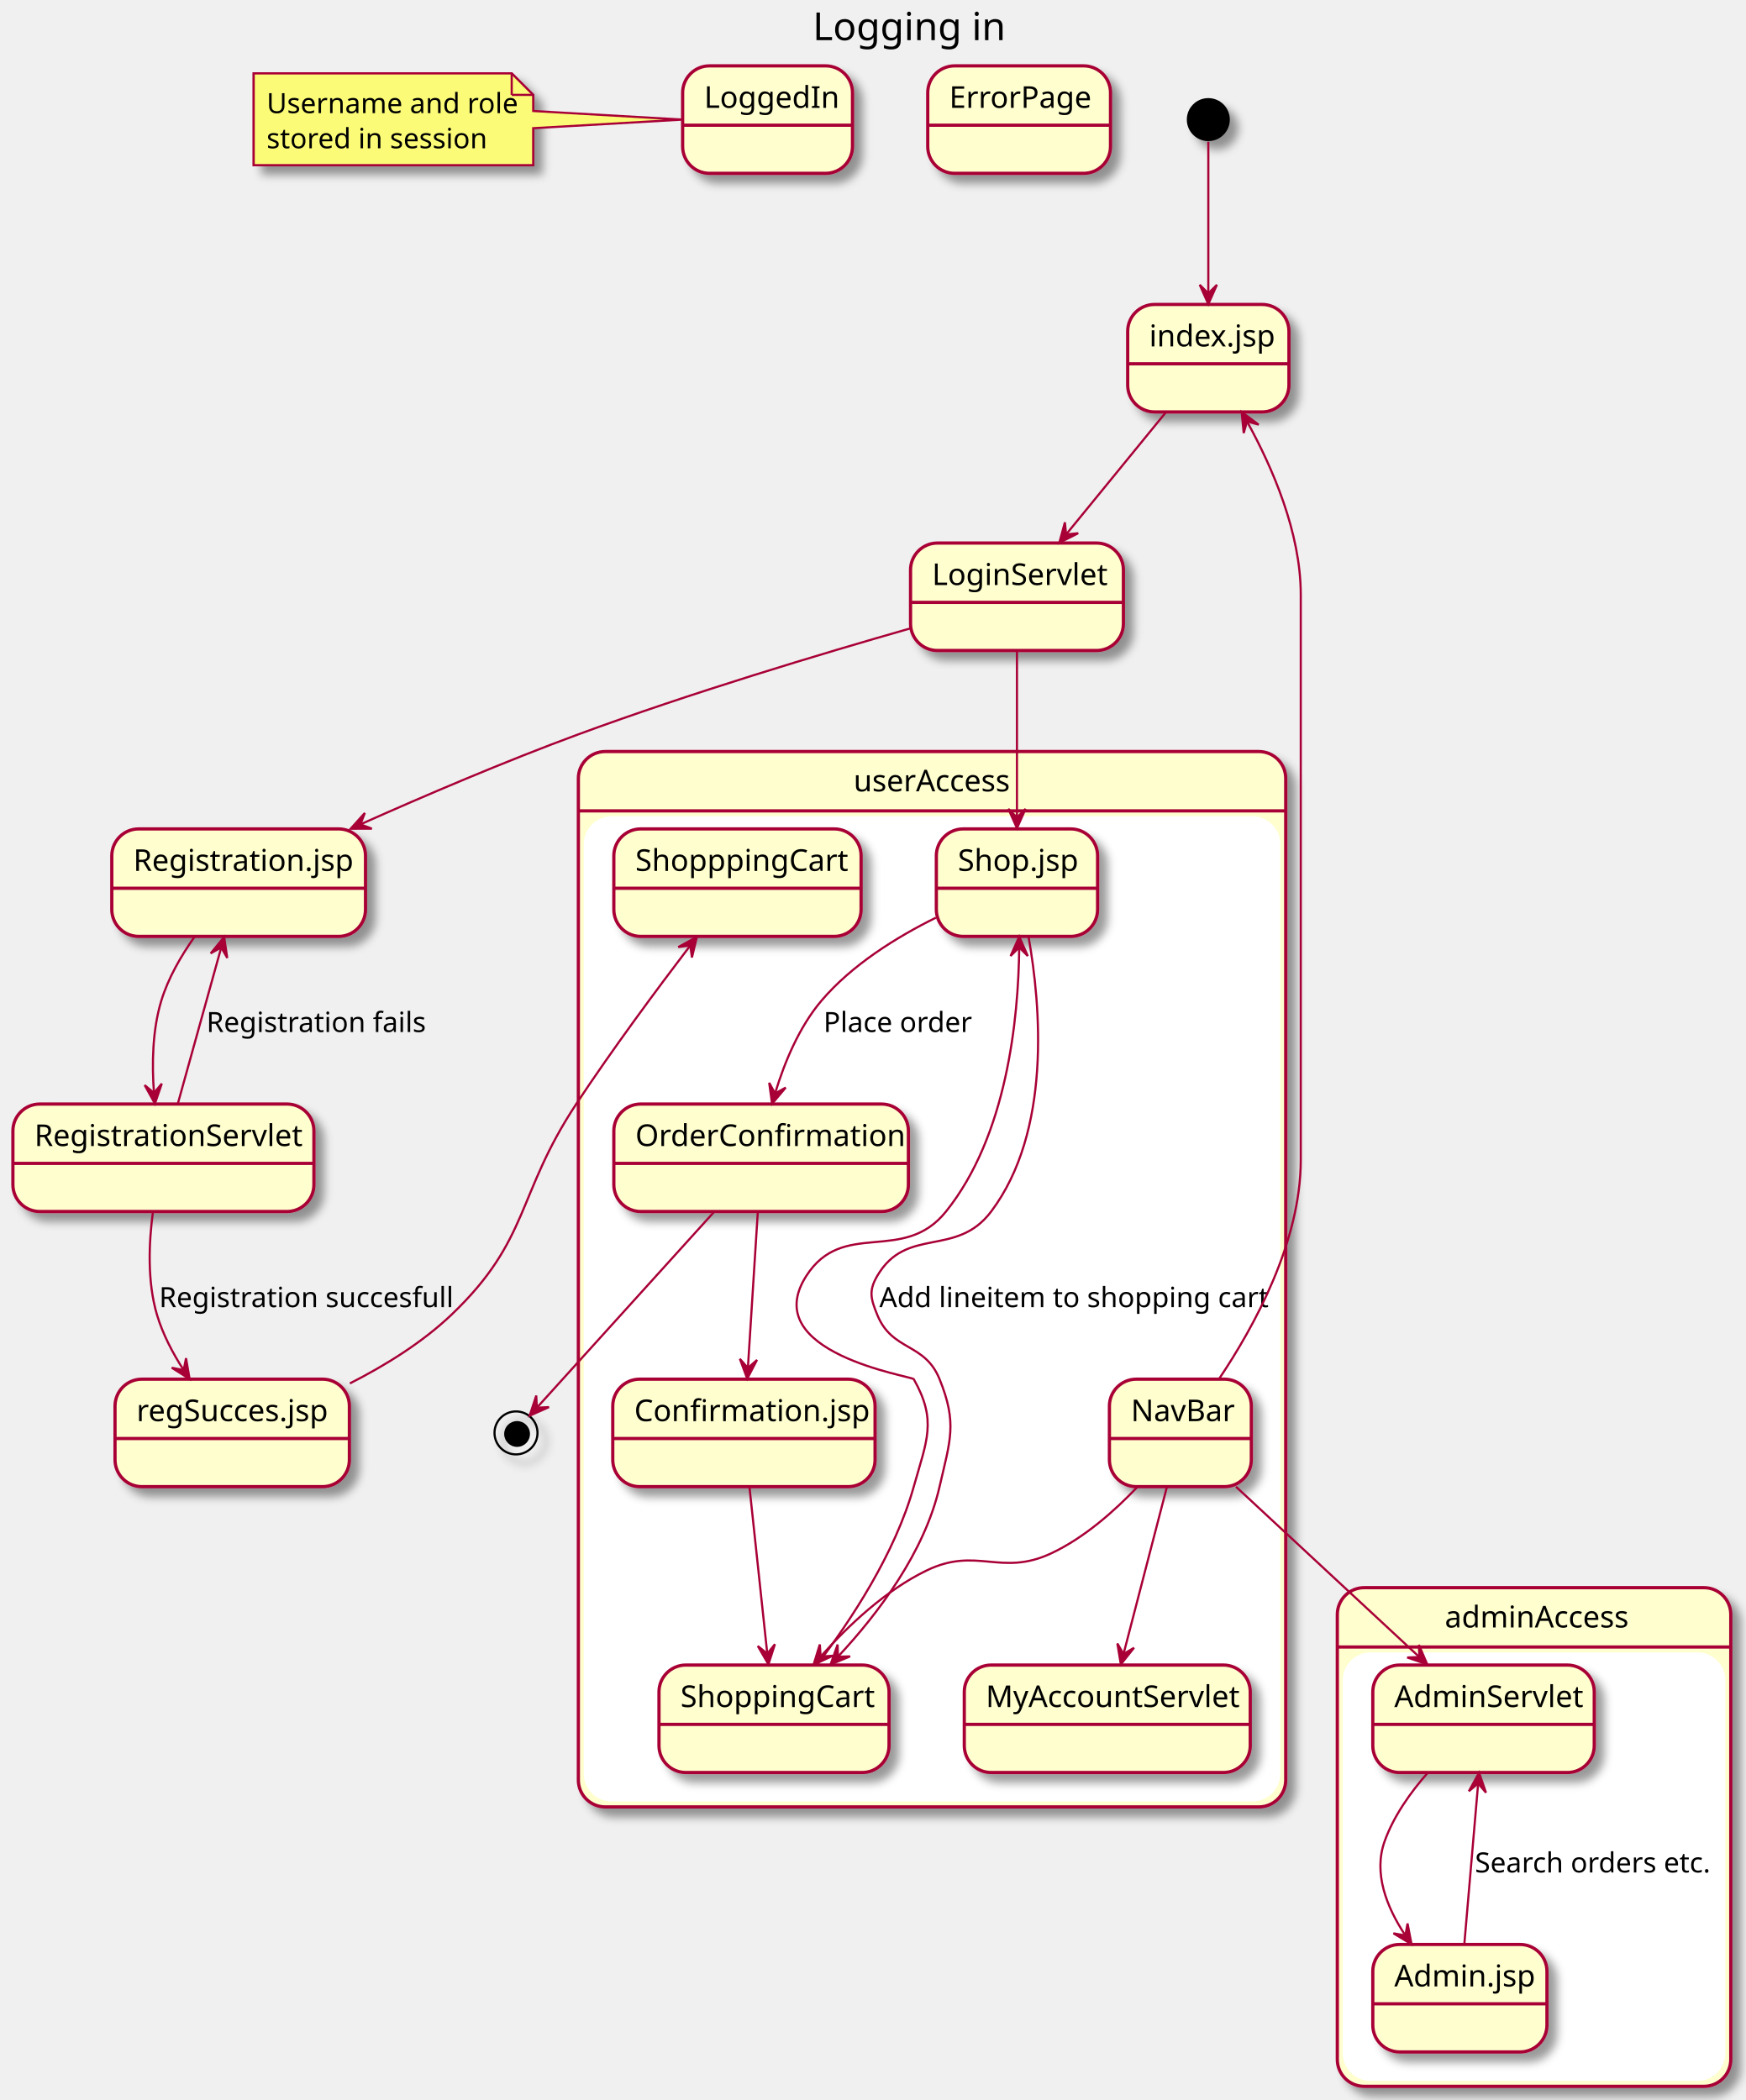
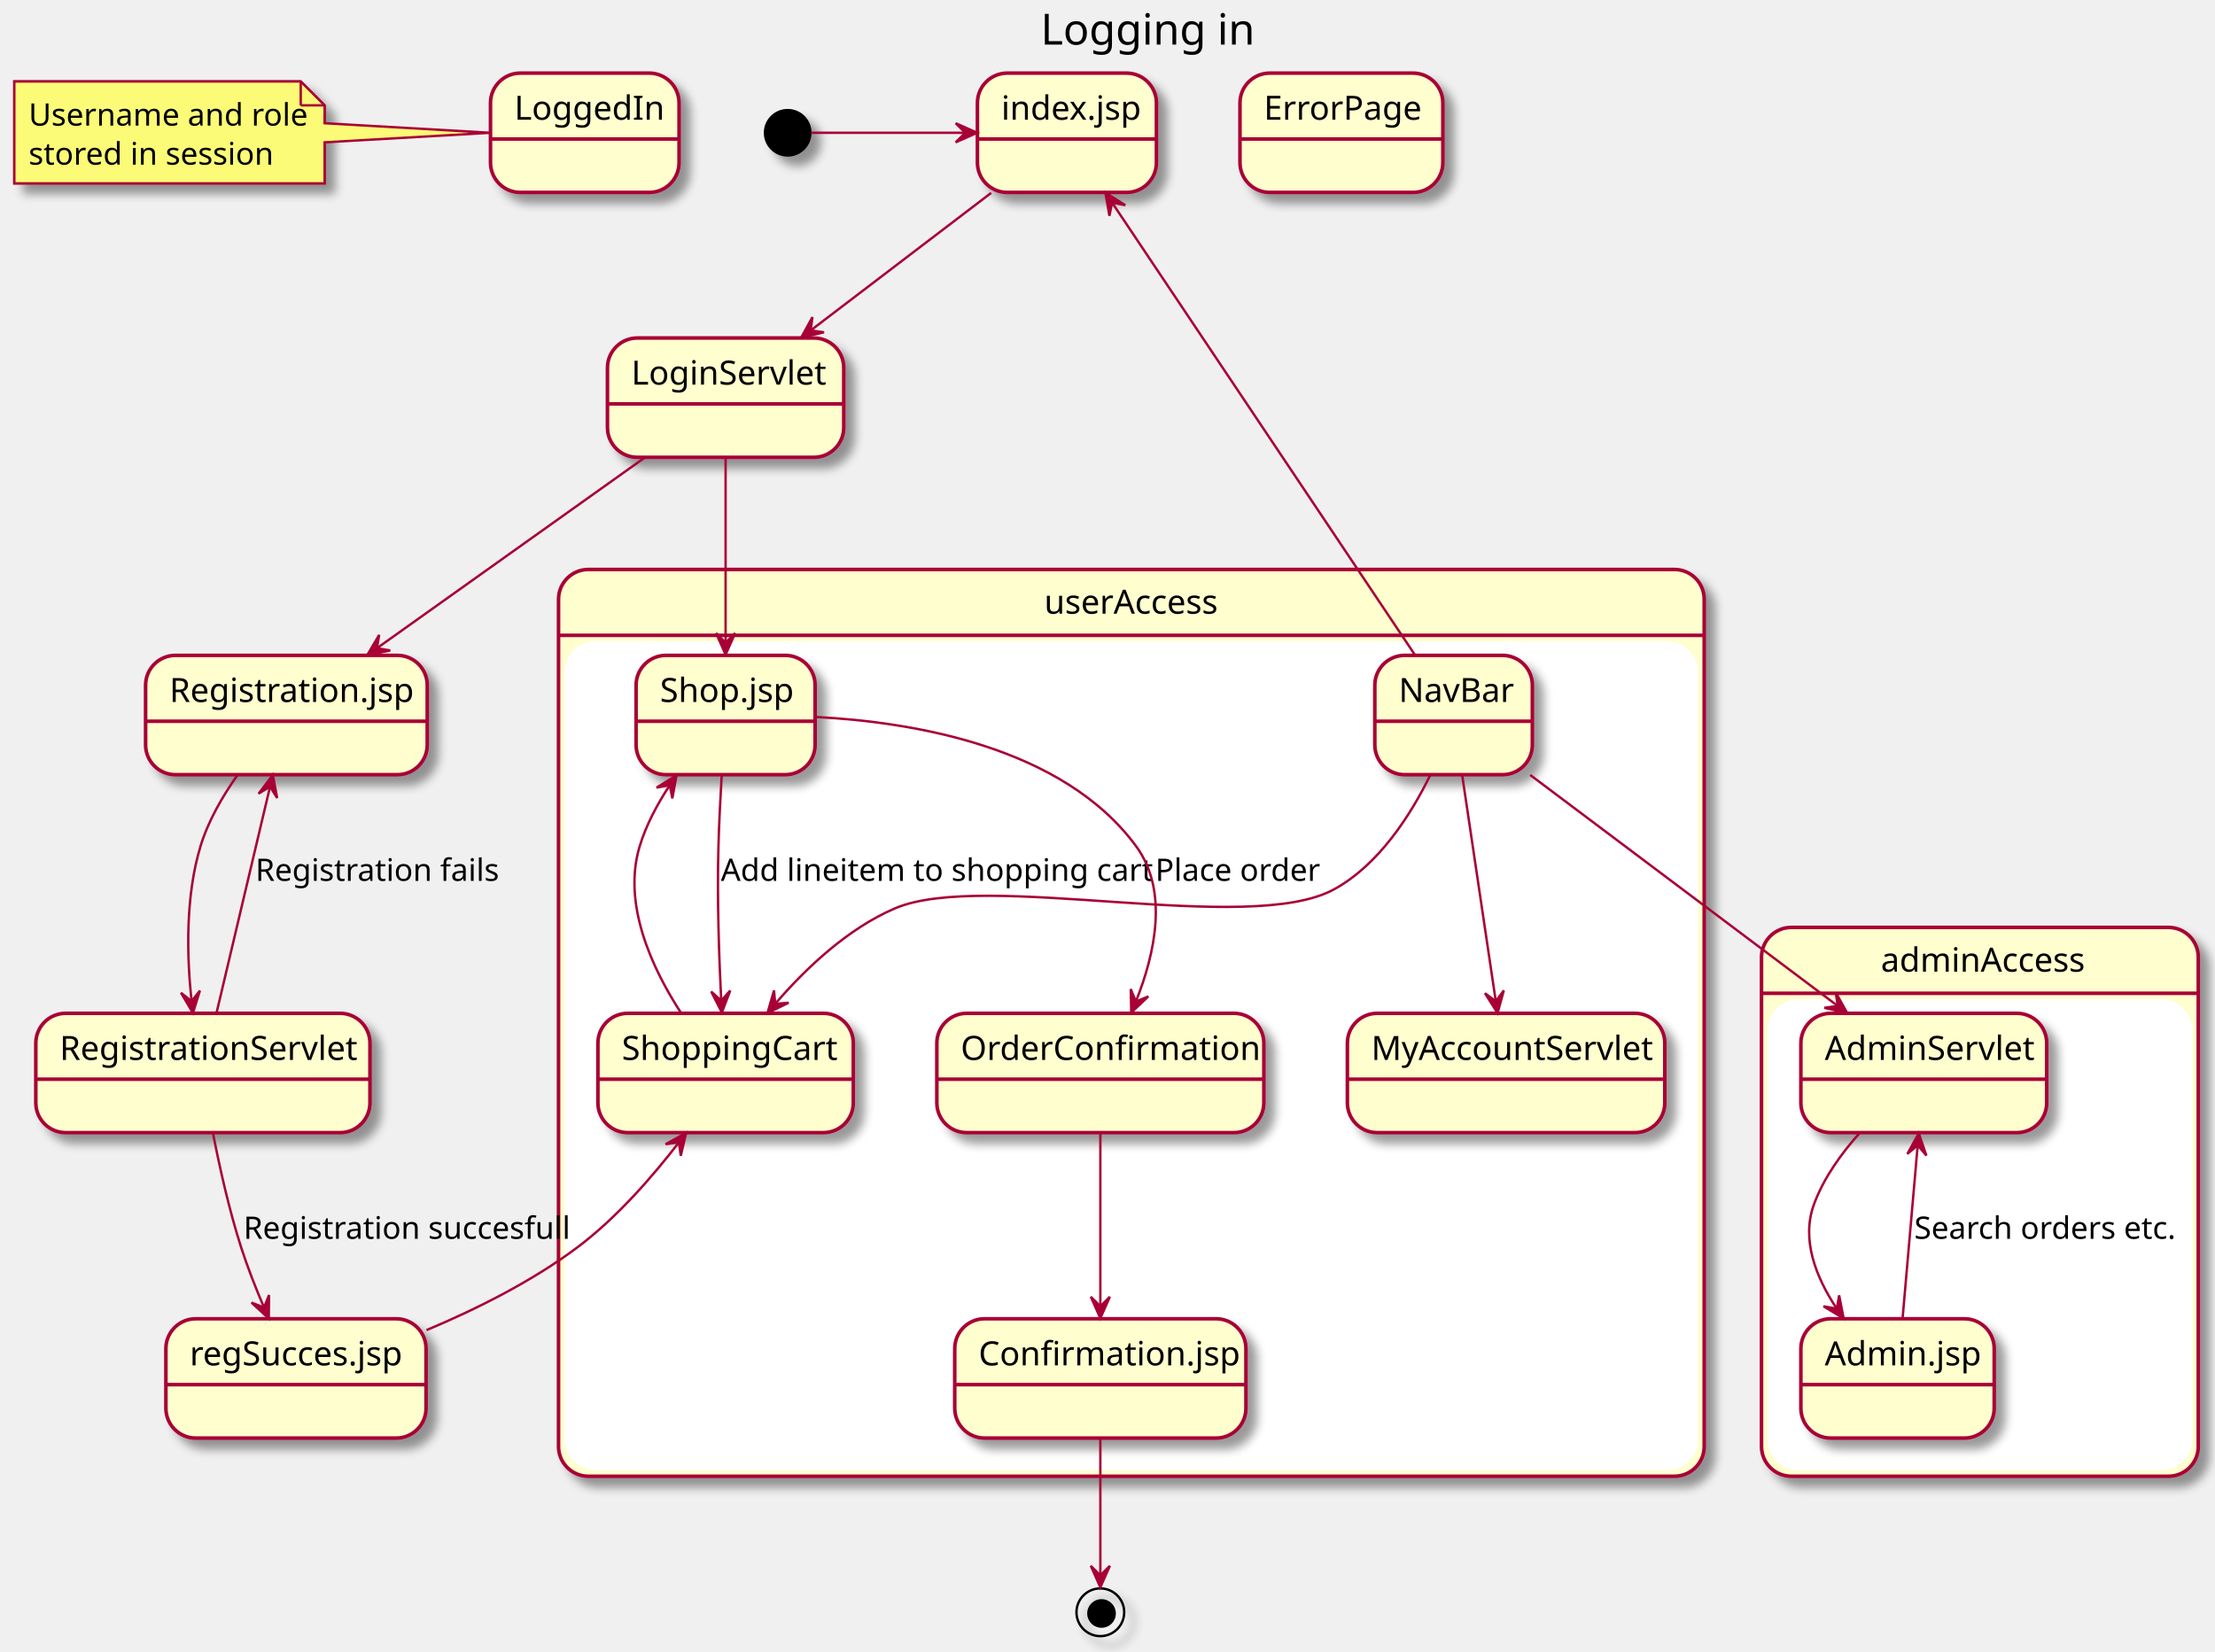
- <svg xmlns="http://www.w3.org/2000/svg" contentScriptType="application/ecmascript" contentStyleType="text/css" height="977px" preserveAspectRatio="none" style="width:812px;height:977px;" version="1.1" viewBox="0 0 812 977" width="812px" zoomAndPan="magnify">
+ <svg xmlns="http://www.w3.org/2000/svg" contentScriptType="application/ecmascript" contentStyleType="text/css" height="692px" preserveAspectRatio="none" style="width:928px;height:692px;" version="1.1" viewBox="0 0 928 692" width="928px" zoomAndPan="magnify">
  <defs>
-     <filter height="300%" id="f1ebmopsxcatrm" width="300%" x="-1" y="-1">
+     <filter height="300%" id="f57gl76aapi19" width="300%" x="-1" y="-1">
      <feGaussianBlur result="blurOut" stdDeviation="2.0" />
      <feColorMatrix in="blurOut" result="blurOut2" type="matrix" values="0 0 0 0 0 0 0 0 0 0 0 0 0 0 0 0 0 0 .4 0" />
      <feOffset dx="4.0" dy="4.0" in="blurOut2" result="blurOut3" />
      <feBlend in="SourceGraphic" in2="blurOut3" mode="normal" />
    </filter>
  </defs>
  <g>
-     <text fill="#000000" font-family="sans-serif" font-size="18" lengthAdjust="spacingAndGlyphs" textLength="83" x="378" y="18.686">Logging in</text>
-     <rect fill="#FEFECE" filter="url(#f1ebmopsxcatrm)" height="491" rx="12.5" ry="12.5" style="stroke: #A80036; stroke-width: 1.5;" width="329" x="269" y="349.641" />
-     <rect fill="#FFFFFF" height="457.391" rx="12.5" ry="12.5" style="stroke: #FFFFFF; stroke-width: 1.0;" width="323" x="272" y="380.25" />
-     <line style="stroke: #A80036; stroke-width: 1.5;" x1="269" x2="598" y1="377.25" y2="377.25" />
-     <text fill="#000000" font-family="sans-serif" font-size="14" lengthAdjust="spacingAndGlyphs" textLength="73" x="397" y="368.174">userAccess</text>
-     <rect fill="#FEFECE" filter="url(#f1ebmopsxcatrm)" height="232" rx="12.5" ry="12.5" style="stroke: #A80036; stroke-width: 1.5;" width="183" x="622" y="738.641" />
-     <rect fill="#FFFFFF" height="198.391" rx="12.5" ry="12.5" style="stroke: #FFFFFF; stroke-width: 1.0;" width="177" x="625" y="769.25" />
-     <line style="stroke: #A80036; stroke-width: 1.5;" x1="622" x2="805" y1="766.25" y2="766.25" />
-     <text fill="#000000" font-family="sans-serif" font-size="14" lengthAdjust="spacingAndGlyphs" textLength="83" x="672" y="757.174">adminAccess</text>
-     <rect fill="#FEFECE" filter="url(#f1ebmopsxcatrm)" height="50" rx="12.5" ry="12.5" style="stroke: #A80036; stroke-width: 1.5;" width="75" x="435.5" y="385.641" />
-     <line style="stroke: #A80036; stroke-width: 1.5;" x1="435.5" x2="510.5" y1="413.25" y2="413.25" />
-     <text fill="#000000" font-family="sans-serif" font-size="14" lengthAdjust="spacingAndGlyphs" textLength="55" x="445.5" y="405.174">Shop.jsp</text>
-     <rect fill="#FEFECE" filter="url(#f1ebmopsxcatrm)" height="50" rx="12.5" ry="12.5" style="stroke: #A80036; stroke-width: 1.5;" width="115" x="285.5" y="385.641" />
-     <line style="stroke: #A80036; stroke-width: 1.5;" x1="285.5" x2="400.5" y1="413.25" y2="413.25" />
-     <text fill="#000000" font-family="sans-serif" font-size="14" lengthAdjust="spacingAndGlyphs" textLength="95" x="295.5" y="405.174">ShopppingCart</text>
-     <rect fill="#FEFECE" filter="url(#f1ebmopsxcatrm)" height="50" rx="12.5" ry="12.5" style="stroke: #A80036; stroke-width: 1.5;" width="107" x="306.5" y="774.641" />
-     <line style="stroke: #A80036; stroke-width: 1.5;" x1="306.5" x2="413.5" y1="802.25" y2="802.25" />
-     <text fill="#000000" font-family="sans-serif" font-size="14" lengthAdjust="spacingAndGlyphs" textLength="87" x="316.5" y="794.174">ShoppingCart</text>
-     <rect fill="#FEFECE" filter="url(#f1ebmopsxcatrm)" height="50" rx="12.5" ry="12.5" style="stroke: #A80036; stroke-width: 1.5;" width="137" x="285.5" y="513.641" />
-     <line style="stroke: #A80036; stroke-width: 1.5;" x1="285.5" x2="422.5" y1="541.25" y2="541.25" />
-     <text fill="#000000" font-family="sans-serif" font-size="14" lengthAdjust="spacingAndGlyphs" textLength="117" x="295.5" y="533.174">OrderConfirmation</text>
-     <rect fill="#FEFECE" filter="url(#f1ebmopsxcatrm)" height="50" rx="12.5" ry="12.5" style="stroke: #A80036; stroke-width: 1.5;" width="122" x="285" y="641.641" />
-     <line style="stroke: #A80036; stroke-width: 1.5;" x1="285" x2="407" y1="669.25" y2="669.25" />
-     <text fill="#000000" font-family="sans-serif" font-size="14" lengthAdjust="spacingAndGlyphs" textLength="102" x="295" y="661.174">Confirmation.jsp</text>
-     <rect fill="#FEFECE" filter="url(#f1ebmopsxcatrm)" height="50" rx="12.5" ry="12.5" style="stroke: #A80036; stroke-width: 1.5;" width="66" x="516" y="641.641" />
-     <line style="stroke: #A80036; stroke-width: 1.5;" x1="516" x2="582" y1="669.25" y2="669.25" />
-     <text fill="#000000" font-family="sans-serif" font-size="14" lengthAdjust="spacingAndGlyphs" textLength="46" x="526" y="661.174">NavBar</text>
-     <rect fill="#FEFECE" filter="url(#f1ebmopsxcatrm)" height="50" rx="12.5" ry="12.5" style="stroke: #A80036; stroke-width: 1.5;" width="133" x="448.5" y="774.641" />
-     <line style="stroke: #A80036; stroke-width: 1.5;" x1="448.5" x2="581.5" y1="802.25" y2="802.25" />
-     <text fill="#000000" font-family="sans-serif" font-size="14" lengthAdjust="spacingAndGlyphs" textLength="113" x="458.5" y="794.174">MyAccountServlet</text>
-     <rect fill="#FEFECE" filter="url(#f1ebmopsxcatrm)" height="50" rx="12.5" ry="12.5" style="stroke: #A80036; stroke-width: 1.5;" width="103" x="638.5" y="774.641" />
-     <line style="stroke: #A80036; stroke-width: 1.5;" x1="638.5" x2="741.5" y1="802.25" y2="802.25" />
-     <text fill="#000000" font-family="sans-serif" font-size="14" lengthAdjust="spacingAndGlyphs" textLength="83" x="648.5" y="794.174">AdminServlet</text>
-     <rect fill="#FEFECE" filter="url(#f1ebmopsxcatrm)" height="50" rx="12.5" ry="12.5" style="stroke: #A80036; stroke-width: 1.5;" width="81" x="638.5" y="904.641" />
-     <line style="stroke: #A80036; stroke-width: 1.5;" x1="638.5" x2="719.5" y1="932.25" y2="932.25" />
-     <text fill="#000000" font-family="sans-serif" font-size="14" lengthAdjust="spacingAndGlyphs" textLength="61" x="648.5" y="924.174">Admin.jsp</text>
-     <rect fill="#FEFECE" filter="url(#f1ebmopsxcatrm)" height="50" rx="12.5" ry="12.5" style="stroke: #A80036; stroke-width: 1.5;" width="85" x="431.5" y="30.641" />
-     <line style="stroke: #A80036; stroke-width: 1.5;" x1="431.5" x2="516.5" y1="58.25" y2="58.25" />
-     <text fill="#000000" font-family="sans-serif" font-size="14" lengthAdjust="spacingAndGlyphs" textLength="65" x="441.5" y="50.174">ErrorPage</text>
-     <rect fill="#FEFECE" filter="url(#f1ebmopsxcatrm)" height="50" rx="12.5" ry="12.5" style="stroke: #A80036; stroke-width: 1.5;" width="79" x="317.5" y="30.641" />
-     <line style="stroke: #A80036; stroke-width: 1.5;" x1="317.5" x2="396.5" y1="58.25" y2="58.25" />
-     <text fill="#000000" font-family="sans-serif" font-size="14" lengthAdjust="spacingAndGlyphs" textLength="59" x="327.5" y="50.174">LoggedIn</text>
-     <polygon fill="#FBFB77" filter="url(#f1ebmopsxcatrm)" points="118,34.141,118,76.844,248,76.844,248,44.141,238,34.141,118,34.141" style="stroke: #A80036; stroke-width: 1.0;" />
-     <polygon fill="#FBFB77" points="118,34.141,118,76.844,248,76.844,248,59.641,317.493,55.641,248,51.641,248,44.141,238,34.141,118,34.141" style="stroke: #A80036; stroke-width: 1.0;" />
-     <line style="stroke: #A80036; stroke-width: 1.0;" x1="238" x2="238" y1="34.141" y2="44.141" />
-     <line style="stroke: #A80036; stroke-width: 1.0;" x1="248" x2="238" y1="44.141" y2="44.141" />
-     <text fill="#000000" font-family="sans-serif" font-size="13" lengthAdjust="spacingAndGlyphs" textLength="109" x="124" y="52.636">Username and role</text>
-     <text fill="#000000" font-family="sans-serif" font-size="13" lengthAdjust="spacingAndGlyphs" textLength="99" x="124" y="68.987">stored in session</text>
-     <ellipse cx="562" cy="55.641" fill="#000000" filter="url(#f1ebmopsxcatrm)" rx="10" ry="10" style="stroke: none; stroke-width: 1.0;" />
-     <rect fill="#FEFECE" filter="url(#f1ebmopsxcatrm)" height="50" rx="12.5" ry="12.5" style="stroke: #A80036; stroke-width: 1.5;" width="75" x="524.5" y="141.641" />
-     <line style="stroke: #A80036; stroke-width: 1.5;" x1="524.5" x2="599.5" y1="169.25" y2="169.25" />
-     <text fill="#000000" font-family="sans-serif" font-size="14" lengthAdjust="spacingAndGlyphs" textLength="55" x="534.5" y="161.174">index.jsp</text>
-     <rect fill="#FEFECE" filter="url(#f1ebmopsxcatrm)" height="50" rx="12.5" ry="12.5" style="stroke: #A80036; stroke-width: 1.5;" width="99" x="423.5" y="252.641" />
-     <line style="stroke: #A80036; stroke-width: 1.5;" x1="423.5" x2="522.5" y1="280.25" y2="280.25" />
-     <text fill="#000000" font-family="sans-serif" font-size="14" lengthAdjust="spacingAndGlyphs" textLength="79" x="433.5" y="272.174">LoginServlet</text>
-     <rect fill="#FEFECE" filter="url(#f1ebmopsxcatrm)" height="50" rx="12.5" ry="12.5" style="stroke: #A80036; stroke-width: 1.5;" width="118" x="52" y="385.641" />
-     <line style="stroke: #A80036; stroke-width: 1.5;" x1="52" x2="170" y1="413.25" y2="413.25" />
-     <text fill="#000000" font-family="sans-serif" font-size="14" lengthAdjust="spacingAndGlyphs" textLength="98" x="62" y="405.174">Registration.jsp</text>
-     <rect fill="#FEFECE" filter="url(#f1ebmopsxcatrm)" height="50" rx="12.5" ry="12.5" style="stroke: #A80036; stroke-width: 1.5;" width="140" x="6" y="513.641" />
-     <line style="stroke: #A80036; stroke-width: 1.5;" x1="6" x2="146" y1="541.25" y2="541.25" />
-     <text fill="#000000" font-family="sans-serif" font-size="14" lengthAdjust="spacingAndGlyphs" textLength="120" x="16" y="533.174">RegistrationServlet</text>
-     <rect fill="#FEFECE" filter="url(#f1ebmopsxcatrm)" height="50" rx="12.5" ry="12.5" style="stroke: #A80036; stroke-width: 1.5;" width="109" x="53.5" y="641.641" />
-     <line style="stroke: #A80036; stroke-width: 1.5;" x1="53.5" x2="162.5" y1="669.25" y2="669.25" />
-     <text fill="#000000" font-family="sans-serif" font-size="14" lengthAdjust="spacingAndGlyphs" textLength="89" x="63.5" y="661.174">regSucces.jsp</text>
-     <ellipse cx="240" cy="666.641" fill="none" filter="url(#f1ebmopsxcatrm)" rx="10" ry="10" style="stroke: #000000; stroke-width: 1.0;" />
-     <ellipse cx="240.5" cy="667.141" fill="#000000" rx="6" ry="6" style="stroke: none; stroke-width: 1.0;" />
-     <path d="M562,65.934 C562,81.346 562,112.821 562,136.307 " fill="none" style="stroke: #A80036; stroke-width: 1.0;" />
-     <polygon fill="#A80036" points="562,141.488,566,132.488,562,136.488,558,132.488,562,141.488" style="stroke: #A80036; stroke-width: 1.0;" />
-     <path d="M542.248,191.832 C528.536,208.625 510.228,231.047 495.88,248.619 " fill="none" style="stroke: #A80036; stroke-width: 1.0;" />
-     <polygon fill="#A80036" points="492.697,252.518,501.488,248.077,495.86,248.645,495.292,243.017,492.697,252.518" style="stroke: #A80036; stroke-width: 1.0;" />
-     <path d="M423.456,292.333 C381.836,304.217 320.999,322.484 269,341.641 C234.953,354.184 197.634,370.138 167.818,383.44 " fill="none" style="stroke: #A80036; stroke-width: 1.0;" />
-     <polygon fill="#A80036" points="163.099,385.551,172.948,385.525,167.663,383.508,169.68,378.223,163.099,385.551" style="stroke: #A80036; stroke-width: 1.0;" />
-     <path d="M90.444,435.882 C84.225,444.682 78.2,455.073 75,465.641 C70.874,479.267 70.617,495.018 71.603,508.307 " fill="none" style="stroke: #A80036; stroke-width: 1.0;" />
-     <polygon fill="#A80036" points="72.055,513.459,75.253,504.143,71.618,508.478,67.284,504.843,72.055,513.459" style="stroke: #A80036; stroke-width: 1.0;" />
-     <path d="M82.728,513.422 C88.484,492.701 96.784,462.819 102.903,440.791 " fill="none" style="stroke: #A80036; stroke-width: 1.0;" />
-     <polygon fill="#A80036" points="104.252,435.935,97.988,443.535,102.913,440.752,105.696,445.677,104.252,435.935" style="stroke: #A80036; stroke-width: 1.0;" />
-     <text fill="#000000" font-family="sans-serif" font-size="13" lengthAdjust="spacingAndGlyphs" textLength="96" x="96" y="480.136">Registration fails</text>
-     <path d="M71.138,563.792 C69.221,578.003 68.423,596.165 73,611.641 C75.647,620.59 80.292,629.448 85.351,637.322 " fill="none" style="stroke: #A80036; stroke-width: 1.0;" />
-     <polygon fill="#A80036" points="88.194,641.59,86.532,631.882,85.421,637.429,79.874,636.318,88.194,641.59" style="stroke: #A80036; stroke-width: 1.0;" />
-     <text fill="#000000" font-family="sans-serif" font-size="13" lengthAdjust="spacingAndGlyphs" textLength="131" x="74" y="608.136">Registration succesfull</text>
-     <path d="M473,302.668 C473,324.506 473,356.791 473,380.177 " fill="none" style="stroke: #A80036; stroke-width: 1.0;" />
-     <polygon fill="#A80036" points="473,385.322,477,376.322,473,380.322,469,376.322,473,385.322" style="stroke: #A80036; stroke-width: 1.0;" />
-     <path d="M162.731,643.618 C179.181,635.258 196.442,624.57 210,611.641 C246.628,576.713 240.085,555.859 268,513.641 C284.864,488.136 305.545,460.232 320.916,440.067 " fill="none" style="stroke: #A80036; stroke-width: 1.0;" />
-     <polygon fill="#A80036" points="324.113,435.885,315.469,440.605,321.076,439.857,321.825,445.464,324.113,435.885" style="stroke: #A80036; stroke-width: 1.0;" />
-     <path d="M379.998,774.534 C395.683,753.959 416.27,722.828 425,691.641 C430.991,670.241 435.949,660.979 425,641.641 C424.199,640.227 352.055,629.501 375,593.641 C392.148,566.84 420.09,588.459 440,563.641 C468.309,528.352 473.699,474.151 474.043,440.906 " fill="none" style="stroke: #A80036; stroke-width: 1.0;" />
-     <polygon fill="#A80036" points="474.058,435.757,470.032,444.745,474.044,440.757,478.032,444.768,474.058,435.757" style="stroke: #A80036; stroke-width: 1.0;" />
-     <path d="M478.368,435.707 C484.137,468.19 489.068,526.291 461,563.641 C444.739,585.279 421.633,570.258 408,593.641 C403.971,600.552 405.001,604.224 408,611.641 C414.951,628.833 430.049,624.449 437,641.641 C445.33,662.243 441.965,669.981 437,691.641 C430.001,722.175 408.474,750.646 389.956,770.531 " fill="none" style="stroke: #A80036; stroke-width: 1.0;" />
-     <polygon fill="#A80036" points="386.297,774.392,395.39,770.609,389.736,770.762,389.582,765.107,386.297,774.392" style="stroke: #A80036; stroke-width: 1.0;" />
-     <text fill="#000000" font-family="sans-serif" font-size="13" lengthAdjust="spacingAndGlyphs" textLength="169" x="409" y="608.136">Add lineitem to shopping cart</text>
-     <path d="M435.308,426.93 C417.139,435.907 396.253,448.824 382,465.641 C371.651,477.852 364.866,494.325 360.571,508.433 " fill="none" style="stroke: #A80036; stroke-width: 1.0;" />
-     <polygon fill="#A80036" points="359.099,513.512,365.445,505.98,360.49,508.709,357.761,503.754,359.099,513.512" style="stroke: #A80036; stroke-width: 1.0;" />
-     <text fill="#000000" font-family="sans-serif" font-size="13" lengthAdjust="spacingAndGlyphs" textLength="66" x="383" y="480.136">Place order</text>
-     <path d="M352.458,563.935 C351.146,584.591 349.259,614.31 347.863,636.292 " fill="none" style="stroke: #A80036; stroke-width: 1.0;" />
-     <polygon fill="#A80036" points="347.538,641.422,352.098,632.692,347.854,636.432,344.114,632.187,347.538,641.422" style="stroke: #A80036; stroke-width: 1.0;" />
-     <path d="M348.568,691.668 C350.902,713.506 354.352,745.791 356.851,769.177 " fill="none" style="stroke: #A80036; stroke-width: 1.0;" />
-     <polygon fill="#A80036" points="357.401,774.322,360.422,764.947,356.87,769.35,352.467,765.798,357.401,774.322" style="stroke: #A80036; stroke-width: 1.0;" />
-     <path d="M567.027,641.474 C583.398,617.09 605,577.703 605,539.641 C605,276.641 605,276.641 605,276.641 C605,247.773 591.787,217.417 580.01,196.092 " fill="none" style="stroke: #A80036; stroke-width: 1.0;" />
-     <polygon fill="#A80036" points="577.524,191.683,578.46,201.487,579.98,196.038,585.428,197.558,577.524,191.683" style="stroke: #A80036; stroke-width: 1.0;" />
-     <path d="M542.764,691.668 C537.072,713.597 528.646,746.062 522.571,769.472 " fill="none" style="stroke: #A80036; stroke-width: 1.0;" />
-     <polygon fill="#A80036" points="521.312,774.322,527.444,766.615,522.568,769.482,519.7,764.606,521.312,774.322" style="stroke: #A80036; stroke-width: 1.0;" />
-     <path d="M528.916,691.889 C518.252,703.099 504.218,715.486 489,722.641 C465.451,733.713 454.426,719.312 431,730.641 C411.899,739.878 394.607,756.179 381.87,770.505 " fill="none" style="stroke: #A80036; stroke-width: 1.0;" />
-     <polygon fill="#A80036" points="378.401,774.486,387.329,770.327,381.685,770.716,381.297,765.072,378.401,774.486" style="stroke: #A80036; stroke-width: 1.0;" />
-     <path d="M574.862,691.668 C598.86,713.965 634.581,747.152 659.861,770.639 " fill="none" style="stroke: #A80036; stroke-width: 1.0;" />
-     <polygon fill="#A80036" points="663.825,774.322,659.954,765.265,660.162,770.918,654.509,771.126,663.825,774.322" style="stroke: #A80036; stroke-width: 1.0;" />
-     <path d="M664.055,824.762 C656.03,833.882 648.199,844.914 644,856.641 C638.696,871.454 644.927,887.245 653.528,900.253 " fill="none" style="stroke: #A80036; stroke-width: 1.0;" />
-     <polygon fill="#A80036" points="656.523,904.552,654.661,894.88,653.665,900.449,648.097,899.453,656.523,904.552" style="stroke: #A80036; stroke-width: 1.0;" />
-     <path d="M681.097,904.237 C682.915,883.087 685.549,852.433 687.481,829.956 " fill="none" style="stroke: #A80036; stroke-width: 1.0;" />
-     <polygon fill="#A80036" points="687.931,824.717,683.177,833.342,687.504,829.698,691.148,834.025,687.931,824.717" style="stroke: #A80036; stroke-width: 1.0;" />
-     <text fill="#000000" font-family="sans-serif" font-size="13" lengthAdjust="spacingAndGlyphs" textLength="107" x="686" y="871.136">Search orders etc.</text>
-     <path d="M332.02,563.935 C307.254,591.308 268.087,634.597 249.894,654.706 " fill="none" style="stroke: #A80036; stroke-width: 1.0;" />
-     <polygon fill="#A80036" points="246.343,658.631,255.347,654.641,249.698,654.923,249.415,649.273,246.343,658.631" style="stroke: #A80036; stroke-width: 1.0;" />
+     <text fill="#000000" font-family="sans-serif" font-size="18" lengthAdjust="spacingAndGlyphs" textLength="83" x="436" y="18.686">Logging in</text>
+     <rect fill="#FEFECE" filter="url(#f57gl76aapi19)" height="380" rx="12.5" ry="12.5" style="stroke: #A80036; stroke-width: 1.5;" width="480" x="234" y="238.641" />
+     <rect fill="#FFFFFF" height="346.391" rx="12.5" ry="12.5" style="stroke: #FFFFFF; stroke-width: 1.0;" width="474" x="237" y="269.25" />
+     <line style="stroke: #A80036; stroke-width: 1.5;" x1="234" x2="714" y1="266.25" y2="266.25" />
+     <text fill="#000000" font-family="sans-serif" font-size="14" lengthAdjust="spacingAndGlyphs" textLength="73" x="437.5" y="257.174">userAccess</text>
+     <rect fill="#FEFECE" filter="url(#f57gl76aapi19)" height="230" rx="12.5" ry="12.5" style="stroke: #A80036; stroke-width: 1.5;" width="183" x="738" y="388.641" />
+     <rect fill="#FFFFFF" height="196.391" rx="12.5" ry="12.5" style="stroke: #FFFFFF; stroke-width: 1.0;" width="177" x="741" y="419.25" />
+     <line style="stroke: #A80036; stroke-width: 1.5;" x1="738" x2="921" y1="416.25" y2="416.25" />
+     <text fill="#000000" font-family="sans-serif" font-size="14" lengthAdjust="spacingAndGlyphs" textLength="83" x="788" y="407.174">adminAccess</text>
+     <rect fill="#FEFECE" filter="url(#f57gl76aapi19)" height="50" rx="12.5" ry="12.5" style="stroke: #A80036; stroke-width: 1.5;" width="75" x="266.5" y="274.641" />
+     <line style="stroke: #A80036; stroke-width: 1.5;" x1="266.5" x2="341.5" y1="302.25" y2="302.25" />
+     <text fill="#000000" font-family="sans-serif" font-size="14" lengthAdjust="spacingAndGlyphs" textLength="55" x="276.5" y="294.174">Shop.jsp</text>
+     <rect fill="#FEFECE" filter="url(#f57gl76aapi19)" height="50" rx="12.5" ry="12.5" style="stroke: #A80036; stroke-width: 1.5;" width="107" x="250.5" y="424.641" />
+     <line style="stroke: #A80036; stroke-width: 1.5;" x1="250.5" x2="357.5" y1="452.25" y2="452.25" />
+     <text fill="#000000" font-family="sans-serif" font-size="14" lengthAdjust="spacingAndGlyphs" textLength="87" x="260.5" y="444.174">ShoppingCart</text>
+     <rect fill="#FEFECE" filter="url(#f57gl76aapi19)" height="50" rx="12.5" ry="12.5" style="stroke: #A80036; stroke-width: 1.5;" width="137" x="392.5" y="424.641" />
+     <line style="stroke: #A80036; stroke-width: 1.5;" x1="392.5" x2="529.5" y1="452.25" y2="452.25" />
+     <text fill="#000000" font-family="sans-serif" font-size="14" lengthAdjust="spacingAndGlyphs" textLength="117" x="402.5" y="444.174">OrderConfirmation</text>
+     <rect fill="#FEFECE" filter="url(#f57gl76aapi19)" height="50" rx="12.5" ry="12.5" style="stroke: #A80036; stroke-width: 1.5;" width="122" x="400" y="552.641" />
+     <line style="stroke: #A80036; stroke-width: 1.5;" x1="400" x2="522" y1="580.25" y2="580.25" />
+     <text fill="#000000" font-family="sans-serif" font-size="14" lengthAdjust="spacingAndGlyphs" textLength="102" x="410" y="572.174">Confirmation.jsp</text>
+     <rect fill="#FEFECE" filter="url(#f57gl76aapi19)" height="50" rx="12.5" ry="12.5" style="stroke: #A80036; stroke-width: 1.5;" width="66" x="576" y="274.641" />
+     <line style="stroke: #A80036; stroke-width: 1.5;" x1="576" x2="642" y1="302.25" y2="302.25" />
+     <text fill="#000000" font-family="sans-serif" font-size="14" lengthAdjust="spacingAndGlyphs" textLength="46" x="586" y="294.174">NavBar</text>
+     <rect fill="#FEFECE" filter="url(#f57gl76aapi19)" height="50" rx="12.5" ry="12.5" style="stroke: #A80036; stroke-width: 1.5;" width="133" x="564.5" y="424.641" />
+     <line style="stroke: #A80036; stroke-width: 1.5;" x1="564.5" x2="697.5" y1="452.25" y2="452.25" />
+     <text fill="#000000" font-family="sans-serif" font-size="14" lengthAdjust="spacingAndGlyphs" textLength="113" x="574.5" y="444.174">MyAccountServlet</text>
+     <rect fill="#FEFECE" filter="url(#f57gl76aapi19)" height="50" rx="12.5" ry="12.5" style="stroke: #A80036; stroke-width: 1.5;" width="103" x="754.5" y="424.641" />
+     <line style="stroke: #A80036; stroke-width: 1.5;" x1="754.5" x2="857.5" y1="452.25" y2="452.25" />
+     <text fill="#000000" font-family="sans-serif" font-size="14" lengthAdjust="spacingAndGlyphs" textLength="83" x="764.5" y="444.174">AdminServlet</text>
+     <rect fill="#FEFECE" filter="url(#f57gl76aapi19)" height="50" rx="12.5" ry="12.5" style="stroke: #A80036; stroke-width: 1.5;" width="81" x="754.5" y="552.641" />
+     <line style="stroke: #A80036; stroke-width: 1.5;" x1="754.5" x2="835.5" y1="580.25" y2="580.25" />
+     <text fill="#000000" font-family="sans-serif" font-size="14" lengthAdjust="spacingAndGlyphs" textLength="61" x="764.5" y="572.174">Admin.jsp</text>
+     <rect fill="#FEFECE" filter="url(#f57gl76aapi19)" height="50" rx="12.5" ry="12.5" style="stroke: #A80036; stroke-width: 1.5;" width="85" x="519.5" y="30.641" />
+     <line style="stroke: #A80036; stroke-width: 1.5;" x1="519.5" x2="604.5" y1="58.25" y2="58.25" />
+     <text fill="#000000" font-family="sans-serif" font-size="14" lengthAdjust="spacingAndGlyphs" textLength="65" x="529.5" y="50.174">ErrorPage</text>
+     <rect fill="#FEFECE" filter="url(#f57gl76aapi19)" height="50" rx="12.5" ry="12.5" style="stroke: #A80036; stroke-width: 1.5;" width="79" x="205.5" y="30.641" />
+     <line style="stroke: #A80036; stroke-width: 1.5;" x1="205.5" x2="284.5" y1="58.25" y2="58.25" />
+     <text fill="#000000" font-family="sans-serif" font-size="14" lengthAdjust="spacingAndGlyphs" textLength="59" x="215.5" y="50.174">LoggedIn</text>
+     <polygon fill="#FBFB77" filter="url(#f57gl76aapi19)" points="6,34.141,6,76.844,136,76.844,136,44.141,126,34.141,6,34.141" style="stroke: #A80036; stroke-width: 1.0;" />
+     <polygon fill="#FBFB77" points="6,34.141,6,76.844,136,76.844,136,59.641,205.493,55.641,136,51.641,136,44.141,126,34.141,6,34.141" style="stroke: #A80036; stroke-width: 1.0;" />
+     <line style="stroke: #A80036; stroke-width: 1.0;" x1="126" x2="126" y1="34.141" y2="44.141" />
+     <line style="stroke: #A80036; stroke-width: 1.0;" x1="136" x2="126" y1="44.141" y2="44.141" />
+     <text fill="#000000" font-family="sans-serif" font-size="13" lengthAdjust="spacingAndGlyphs" textLength="109" x="12" y="52.636">Username and role</text>
+     <text fill="#000000" font-family="sans-serif" font-size="13" lengthAdjust="spacingAndGlyphs" textLength="99" x="12" y="68.987">stored in session</text>
+     <ellipse cx="330" cy="55.641" fill="#000000" filter="url(#f57gl76aapi19)" rx="10" ry="10" style="stroke: none; stroke-width: 1.0;" />
+     <rect fill="#FEFECE" filter="url(#f57gl76aapi19)" height="50" rx="12.5" ry="12.5" style="stroke: #A80036; stroke-width: 1.5;" width="75" x="409.5" y="30.641" />
+     <line style="stroke: #A80036; stroke-width: 1.5;" x1="409.5" x2="484.5" y1="58.25" y2="58.25" />
+     <text fill="#000000" font-family="sans-serif" font-size="14" lengthAdjust="spacingAndGlyphs" textLength="55" x="419.5" y="50.174">index.jsp</text>
+     <rect fill="#FEFECE" filter="url(#f57gl76aapi19)" height="50" rx="12.5" ry="12.5" style="stroke: #A80036; stroke-width: 1.5;" width="99" x="254.5" y="141.641" />
+     <line style="stroke: #A80036; stroke-width: 1.5;" x1="254.5" x2="353.5" y1="169.25" y2="169.25" />
+     <text fill="#000000" font-family="sans-serif" font-size="14" lengthAdjust="spacingAndGlyphs" textLength="79" x="264.5" y="161.174">LoginServlet</text>
+     <rect fill="#FEFECE" filter="url(#f57gl76aapi19)" height="50" rx="12.5" ry="12.5" style="stroke: #A80036; stroke-width: 1.5;" width="118" x="61" y="274.641" />
+     <line style="stroke: #A80036; stroke-width: 1.5;" x1="61" x2="179" y1="302.25" y2="302.25" />
+     <text fill="#000000" font-family="sans-serif" font-size="14" lengthAdjust="spacingAndGlyphs" textLength="98" x="71" y="294.174">Registration.jsp</text>
+     <rect fill="#FEFECE" filter="url(#f57gl76aapi19)" height="50" rx="12.5" ry="12.5" style="stroke: #A80036; stroke-width: 1.5;" width="140" x="15" y="424.641" />
+     <line style="stroke: #A80036; stroke-width: 1.5;" x1="15" x2="155" y1="452.25" y2="452.25" />
+     <text fill="#000000" font-family="sans-serif" font-size="14" lengthAdjust="spacingAndGlyphs" textLength="120" x="25" y="444.174">RegistrationServlet</text>
+     <rect fill="#FEFECE" filter="url(#f57gl76aapi19)" height="50" rx="12.5" ry="12.5" style="stroke: #A80036; stroke-width: 1.5;" width="109" x="69.5" y="552.641" />
+     <line style="stroke: #A80036; stroke-width: 1.5;" x1="69.5" x2="178.5" y1="580.25" y2="580.25" />
+     <text fill="#000000" font-family="sans-serif" font-size="14" lengthAdjust="spacingAndGlyphs" textLength="89" x="79.5" y="572.174">regSucces.jsp</text>
+     <ellipse cx="461" cy="675.641" fill="none" filter="url(#f57gl76aapi19)" rx="10" ry="10" style="stroke: #000000; stroke-width: 1.0;" />
+     <ellipse cx="461.5" cy="676.141" fill="#000000" rx="6" ry="6" style="stroke: none; stroke-width: 1.0;" />
+     <path d="M340.055,55.641 C361.455,55.641 382.855,55.641 404.255,55.641 " fill="none" style="stroke: #A80036; stroke-width: 1.0;" />
+     <polygon fill="#A80036" points="409.402,55.641,400.402,51.641,404.402,55.641,400.402,59.641,409.402,55.641" style="stroke: #A80036; stroke-width: 1.0;" />
+     <path d="M415.264,80.832 C392.955,97.836 363.073,120.613 339.894,138.281 " fill="none" style="stroke: #A80036; stroke-width: 1.0;" />
+     <polygon fill="#A80036" points="335.648,141.518,345.231,139.243,339.625,138.487,340.381,132.881,335.648,141.518" style="stroke: #A80036; stroke-width: 1.0;" />
+     <path d="M270.252,191.668 C238.578,214.219 191.256,247.91 158.208,271.439 " fill="none" style="stroke: #A80036; stroke-width: 1.0;" />
+     <polygon fill="#A80036" points="153.846,274.544,163.498,272.582,157.919,271.644,158.857,266.065,153.846,274.544" style="stroke: #A80036; stroke-width: 1.0;" />
+     <path d="M99.444,324.882 C93.225,333.682 87.2,344.073 84,354.641 C77.645,375.629 78.237,400.481 80.234,419.359 " fill="none" style="stroke: #A80036; stroke-width: 1.0;" />
+     <polygon fill="#A80036" points="80.829,424.517,83.769,415.117,80.255,419.55,75.822,416.036,80.829,424.517" style="stroke: #A80036; stroke-width: 1.0;" />
+     <path d="M90.699,424.543 C96.825,398.638 106.564,357.456 113.114,329.757 " fill="none" style="stroke: #A80036; stroke-width: 1.0;" />
+     <polygon fill="#A80036" points="114.299,324.749,108.334,332.586,113.148,329.614,116.119,334.428,114.299,324.749" style="stroke: #A80036; stroke-width: 1.0;" />
+     <text fill="#000000" font-family="sans-serif" font-size="13" lengthAdjust="spacingAndGlyphs" textLength="96" x="107" y="369.136">Registration fails</text>
+     <path d="M89.242,474.937 C91.99,489.035 95.99,507.035 101,522.641 C103.657,530.917 107.097,539.672 110.503,547.67 " fill="none" style="stroke: #A80036; stroke-width: 1.0;" />
+     <polygon fill="#A80036" points="112.612,552.54,112.706,542.691,110.625,547.951,105.365,545.87,112.612,552.54" style="stroke: #A80036; stroke-width: 1.0;" />
+     <text fill="#000000" font-family="sans-serif" font-size="13" lengthAdjust="spacingAndGlyphs" textLength="131" x="102" y="519.136">Registration succesfull</text>
+     <path d="M304,191.668 C304,213.506 304,245.791 304,269.177 " fill="none" style="stroke: #A80036; stroke-width: 1.0;" />
+     <polygon fill="#A80036" points="304,274.322,308,265.322,304,269.322,300,265.322,304,274.322" style="stroke: #A80036; stroke-width: 1.0;" />
+     <path d="M178.696,557.402 C199.62,548.603 223,536.922 242,522.641 C258.272,510.411 273.262,493.242 284.426,478.737 " fill="none" style="stroke: #A80036; stroke-width: 1.0;" />
+     <polygon fill="#A80036" points="287.471,474.723,278.844,479.475,284.449,478.706,285.218,484.31,287.471,474.723" style="stroke: #A80036; stroke-width: 1.0;" />
+     <path d="M285.423,424.628 C273.182,405.829 260.657,378.893 268,354.641 C270.7,345.724 275.411,336.934 280.553,329.119 " fill="none" style="stroke: #A80036; stroke-width: 1.0;" />
+     <polygon fill="#A80036" points="283.444,324.882,275.067,330.061,280.625,329.012,281.675,334.57,283.444,324.882" style="stroke: #A80036; stroke-width: 1.0;" />
+     <path d="M302.37,324.822 C301.817,334.137 301.271,344.88 301,354.641 C300.4,376.273 301.225,400.702 302.161,419.234 " fill="none" style="stroke: #A80036; stroke-width: 1.0;" />
+     <polygon fill="#A80036" points="302.427,424.297,305.948,415.099,302.164,419.303,297.959,415.519,302.427,424.297" style="stroke: #A80036; stroke-width: 1.0;" />
+     <text fill="#000000" font-family="sans-serif" font-size="13" lengthAdjust="spacingAndGlyphs" textLength="169" x="302" y="369.136">Add lineitem to shopping cart</text>
+     <path d="M341.795,300.461 C382.44,302.551 445.345,312.887 476,354.641 C489.672,373.263 483.939,399.577 475.918,419.63 " fill="none" style="stroke: #A80036; stroke-width: 1.0;" />
+     <polygon fill="#A80036" points="473.953,424.324,481.117,417.565,475.883,419.711,473.737,414.477,473.953,424.324" style="stroke: #A80036; stroke-width: 1.0;" />
+     <text fill="#000000" font-family="sans-serif" font-size="13" lengthAdjust="spacingAndGlyphs" textLength="66" x="484" y="369.136">Place order</text>
+     <path d="M461,474.935 C461,495.591 461,525.31 461,547.292 " fill="none" style="stroke: #A80036; stroke-width: 1.0;" />
+     <polygon fill="#A80036" points="461,552.422,465,543.422,461,547.422,457,543.422,461,552.422" style="stroke: #A80036; stroke-width: 1.0;" />
+     <path d="M592.699,274.291 C562.501,229.18 498.021,132.857 465.94,84.934 " fill="none" style="stroke: #A80036; stroke-width: 1.0;" />
+     <polygon fill="#A80036" points="463.125,80.73,464.808,90.434,465.907,84.884,471.456,85.983,463.125,80.73" style="stroke: #A80036; stroke-width: 1.0;" />
+     <path d="M612.584,324.749 C616.435,350.658 622.557,391.84 626.674,419.536 " fill="none" style="stroke: #A80036; stroke-width: 1.0;" />
+     <polygon fill="#A80036" points="627.418,424.543,630.05,415.052,626.682,419.597,622.137,416.229,627.418,424.543" style="stroke: #A80036; stroke-width: 1.0;" />
+     <path d="M599.173,324.906 C591.053,341.495 577.794,362.285 559,372.641 C523.154,392.393 412.639,364.566 375,380.641 C355.201,389.097 337.675,405.73 324.989,420.428 " fill="none" style="stroke: #A80036; stroke-width: 1.0;" />
+     <polygon fill="#A80036" points="321.542,424.514,330.403,420.214,324.766,420.692,324.289,415.055,321.542,424.514" style="stroke: #A80036; stroke-width: 1.0;" />
+     <path d="M641.09,324.749 C676.292,351.196 732.677,393.556 769.529,421.242 " fill="none" style="stroke: #A80036; stroke-width: 1.0;" />
+     <polygon fill="#A80036" points="773.924,424.543,769.131,415.939,769.926,421.539,764.326,422.335,773.924,424.543" style="stroke: #A80036; stroke-width: 1.0;" />
+     <path d="M779.099,474.824 C771.419,483.395 764.042,493.662 760,504.641 C754.564,519.406 760.779,535.191 769.405,548.208 " fill="none" style="stroke: #A80036; stroke-width: 1.0;" />
+     <polygon fill="#A80036" points="772.409,552.511,770.534,542.842,769.546,548.412,763.976,547.423,772.409,552.511" style="stroke: #A80036; stroke-width: 1.0;" />
+     <path d="M797.114,552.422 C798.916,531.788 801.51,502.07 803.431,480.069 " fill="none" style="stroke: #A80036; stroke-width: 1.0;" />
+     <polygon fill="#A80036" points="803.879,474.935,799.112,483.553,803.445,479.916,807.082,484.248,803.879,474.935" style="stroke: #A80036; stroke-width: 1.0;" />
+     <text fill="#000000" font-family="sans-serif" font-size="13" lengthAdjust="spacingAndGlyphs" textLength="107" x="802" y="519.136">Search orders etc.</text>
+     <path d="M461,602.865 C461,620.873 461,644.852 461,660.021 " fill="none" style="stroke: #A80036; stroke-width: 1.0;" />
+     <polygon fill="#A80036" points="461,665.184,465,656.184,461,660.184,457,656.184,461,665.184" style="stroke: #A80036; stroke-width: 1.0;" />
  </g>
</svg>
